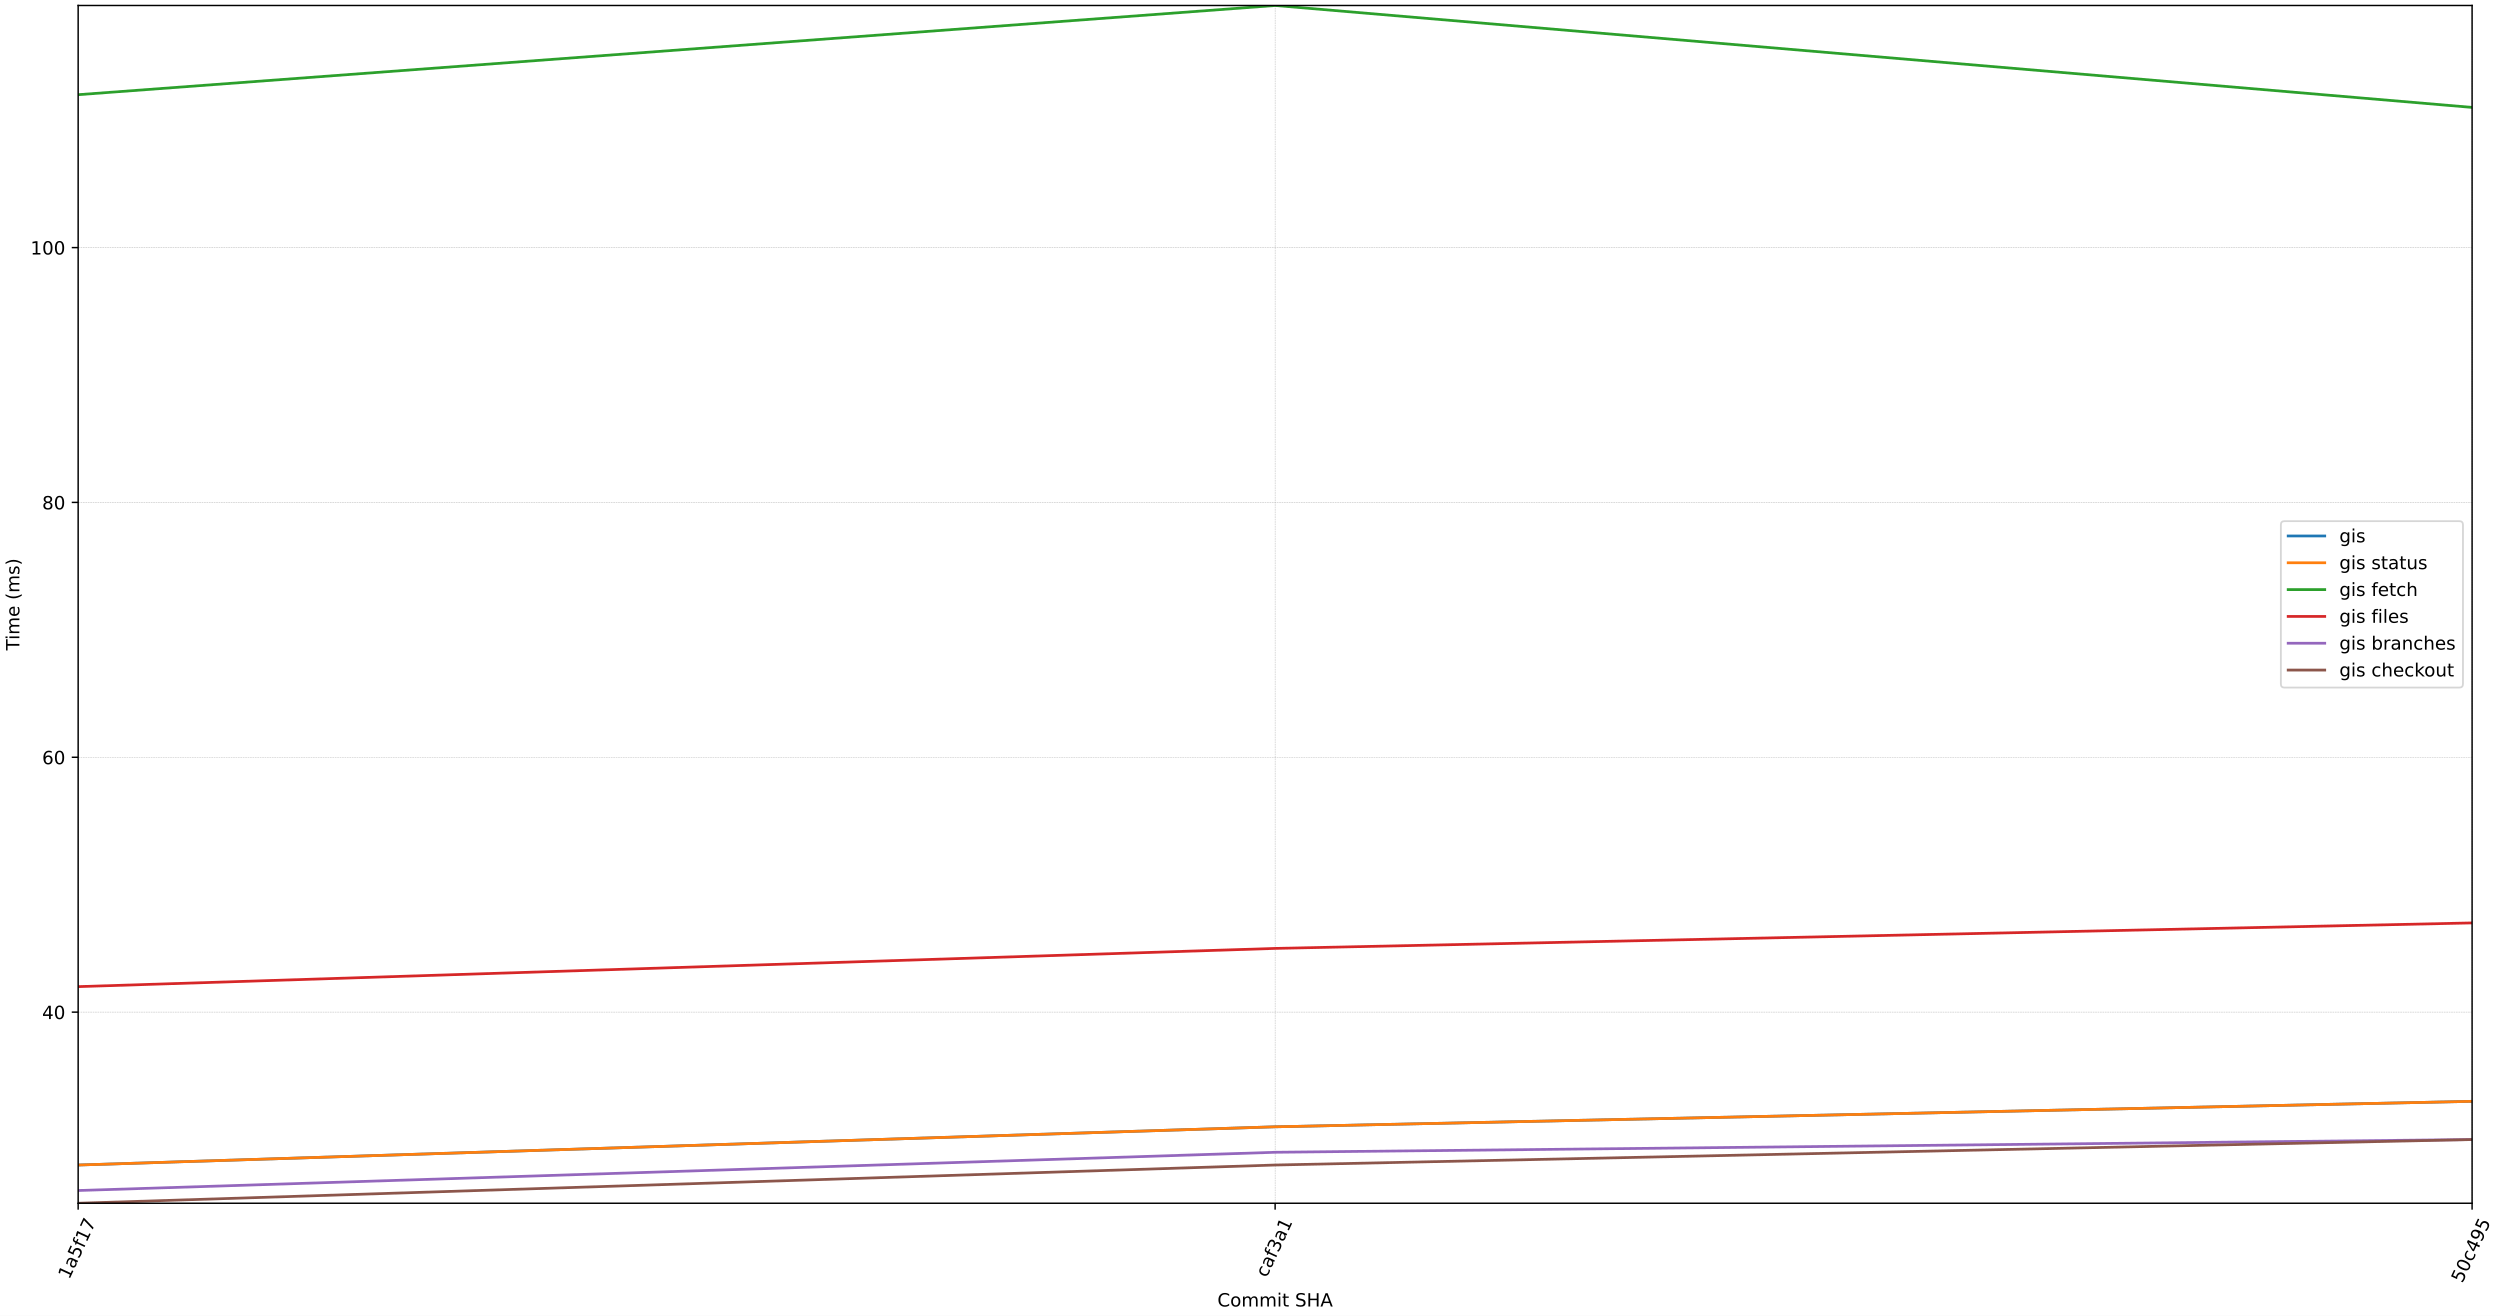
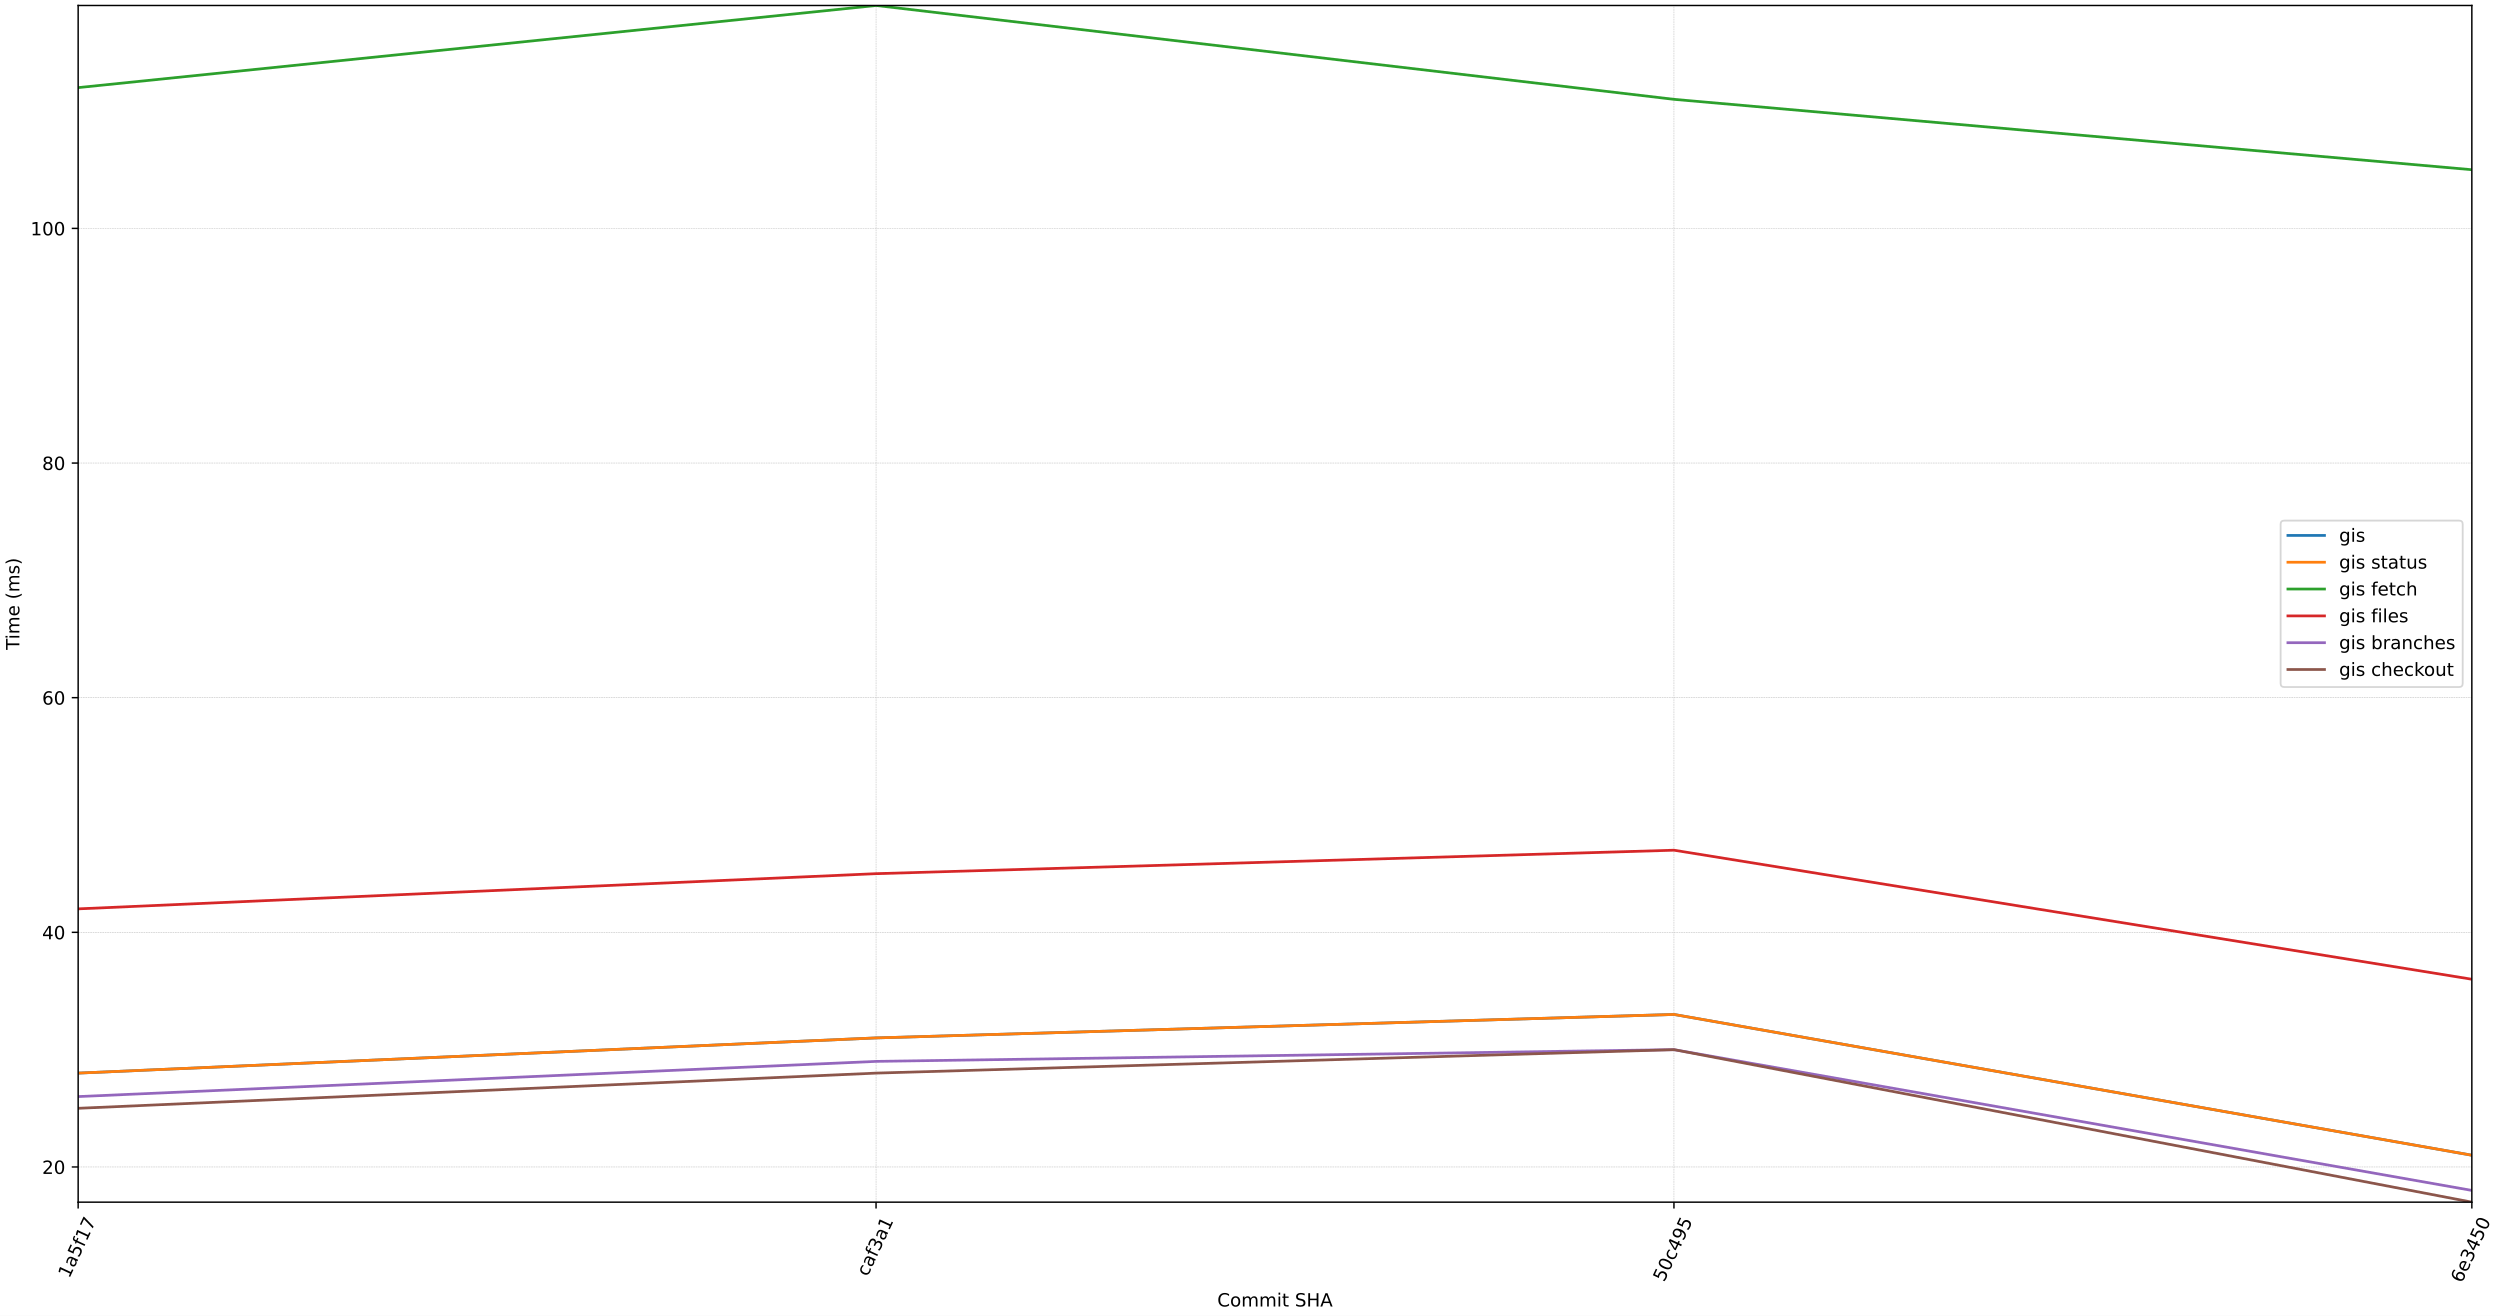
<svg xmlns="http://www.w3.org/2000/svg" xmlns:xlink="http://www.w3.org/1999/xlink" width="1368pt" height="720pt" viewBox="0 0 1368 720" version="1.1">
  <defs>
    <style type="text/css">*{stroke-linejoin: round; stroke-linecap: butt}</style>
  </defs>
  <g id="figure_1">
    <g id="patch_1">
      <path d="M 0 720  L 1368 720  L 1368 0  L 0 0  z " style="fill: #ffffff" />
    </g>
    <g id="axes_1">
      <g id="patch_2">
-         <path d="M 42.766 658.416  L 1352.73 658.416  L 1352.73 3  L 42.766 3  z " style="fill: #ffffff" />
+         <path d="M 42.766 657.823  L 1352.592 657.823  L 1352.592 3  L 42.766 3  z " style="fill: #ffffff" />
      </g>
      <g id="matplotlib.axis_1">
        <g id="xtick_1">
          <g id="line2d_1">
-             <path d="M 42.766 658.416  L 42.766 3  " clip-path="url(#pc6f0641b78)" style="fill: none; stroke-dasharray: 0.925,0.4; stroke-dashoffset: 0; stroke: #b0b0b0; stroke-width: 0.25" />
+             <path d="M 42.766 657.823  L 42.766 3  " clip-path="url(#pefd16a1072)" style="fill: none; stroke-dasharray: 0.925,0.4; stroke-dashoffset: 0; stroke: #b0b0b0; stroke-width: 0.25" />
          </g>
          <g id="line2d_2">
            <defs>
-               <path id="mb624a8fba3" d="M 0 0  L 0 3.5  " style="stroke: #000000; stroke-width: 0.8" />
-             </defs>
-             <g>
-               <use xlink:href="#mb624a8fba3" x="42.766" y="658.416" style="stroke: #000000; stroke-width: 0.8" />
+               <path id="m293ea39093" d="M 0 0  L 0 3.5  " style="stroke: #000000; stroke-width: 0.8" />
+             </defs>
+             <g>
+               <use xlink:href="#m293ea39093" x="42.766" y="657.823" style="stroke: #000000; stroke-width: 0.8" />
            </g>
          </g>
          <g id="text_1">
-             <g transform="translate(37.85009 700.4375) rotate(-65) scale(0.1 -0.1)">
+             <g transform="translate(37.85009 699.8442) rotate(-65) scale(0.1 -0.1)">
              <defs>
                <path id="DejaVuSans-31" d="M 794 531  L 1825 531  L 1825 4091  L 703 3866  L 703 4441  L 1819 4666  L 2450 4666  L 2450 531  L 3481 531  L 3481 0  L 794 0  L 794 531  z " transform="scale(0.015625)" />
                <path id="DejaVuSans-61" d="M 2194 1759  Q 1497 1759 1228 1600  Q 959 1441 959 1056  Q 959 750 1161 570  Q 1363 391 1709 391  Q 2188 391 2477 730  Q 2766 1069 2766 1631  L 2766 1759  L 2194 1759  z M 3341 1997  L 3341 0  L 2766 0  L 2766 531  Q 2569 213 2275 61  Q 1981 -91 1556 -91  Q 1019 -91 701 211  Q 384 513 384 1019  Q 384 1609 779 1909  Q 1175 2209 1959 2209  L 2766 2209  L 2766 2266  Q 2766 2663 2505 2880  Q 2244 3097 1772 3097  Q 1472 3097 1187 3025  Q 903 2953 641 2809  L 641 3341  Q 956 3463 1253 3523  Q 1550 3584 1831 3584  Q 2591 3584 2966 3190  Q 3341 2797 3341 1997  z " transform="scale(0.015625)" />
                <path id="DejaVuSans-35" d="M 691 4666  L 3169 4666  L 3169 4134  L 1269 4134  L 1269 2991  Q 1406 3038 1543 3061  Q 1681 3084 1819 3084  Q 2600 3084 3056 2656  Q 3513 2228 3513 1497  Q 3513 744 3044 326  Q 2575 -91 1722 -91  Q 1428 -91 1123 -41  Q 819 9 494 109  L 494 744  Q 775 591 1075 516  Q 1375 441 1709 441  Q 2250 441 2565 725  Q 2881 1009 2881 1497  Q 2881 1984 2565 2268  Q 2250 2553 1709 2553  Q 1456 2553 1204 2497  Q 953 2441 691 2322  L 691 4666  z " transform="scale(0.015625)" />
                <path id="DejaVuSans-66" d="M 2375 4863  L 2375 4384  L 1825 4384  Q 1516 4384 1395 4259  Q 1275 4134 1275 3809  L 1275 3500  L 2222 3500  L 2222 3053  L 1275 3053  L 1275 0  L 697 0  L 697 3053  L 147 3053  L 147 3500  L 697 3500  L 697 3744  Q 697 4328 969 4595  Q 1241 4863 1831 4863  L 2375 4863  z " transform="scale(0.015625)" />
                <path id="DejaVuSans-37" d="M 525 4666  L 3525 4666  L 3525 4397  L 1831 0  L 1172 0  L 2766 4134  L 525 4134  L 525 4666  z " transform="scale(0.015625)" />
              </defs>
              <use xlink:href="#DejaVuSans-31" />
              <use xlink:href="#DejaVuSans-61" x="63.623" />
              <use xlink:href="#DejaVuSans-35" x="124.902" />
              <use xlink:href="#DejaVuSans-66" x="188.525" />
              <use xlink:href="#DejaVuSans-31" x="223.73" />
              <use xlink:href="#DejaVuSans-37" x="287.354" />
            </g>
          </g>
        </g>
        <g id="xtick_2">
          <g id="line2d_3">
-             <path d="M 697.748 658.416  L 697.748 3  " clip-path="url(#pc6f0641b78)" style="fill: none; stroke-dasharray: 0.925,0.4; stroke-dashoffset: 0; stroke: #b0b0b0; stroke-width: 0.25" />
+             <path d="M 479.374 657.823  L 479.374 3  " clip-path="url(#pefd16a1072)" style="fill: none; stroke-dasharray: 0.925,0.4; stroke-dashoffset: 0; stroke: #b0b0b0; stroke-width: 0.25" />
          </g>
          <g id="line2d_4">
            <g>
-               <use xlink:href="#mb624a8fba3" x="697.748" y="658.416" style="stroke: #000000; stroke-width: 0.8" />
+               <use xlink:href="#m293ea39093" x="479.374" y="657.823" style="stroke: #000000; stroke-width: 0.8" />
            </g>
          </g>
          <g id="text_2">
-             <g transform="translate(693.0642 699.442) rotate(-65) scale(0.1 -0.1)">
+             <g transform="translate(474.6908 698.8486) rotate(-65) scale(0.1 -0.1)">
              <defs>
                <path id="DejaVuSans-63" d="M 3122 3366  L 3122 2828  Q 2878 2963 2633 3030  Q 2388 3097 2138 3097  Q 1578 3097 1268 2742  Q 959 2388 959 1747  Q 959 1106 1268 751  Q 1578 397 2138 397  Q 2388 397 2633 464  Q 2878 531 3122 666  L 3122 134  Q 2881 22 2623 -34  Q 2366 -91 2075 -91  Q 1284 -91 818 406  Q 353 903 353 1747  Q 353 2603 823 3093  Q 1294 3584 2113 3584  Q 2378 3584 2631 3529  Q 2884 3475 3122 3366  z " transform="scale(0.015625)" />
                <path id="DejaVuSans-33" d="M 2597 2516  Q 3050 2419 3304 2112  Q 3559 1806 3559 1356  Q 3559 666 3084 287  Q 2609 -91 1734 -91  Q 1441 -91 1130 -33  Q 819 25 488 141  L 488 750  Q 750 597 1062 519  Q 1375 441 1716 441  Q 2309 441 2620 675  Q 2931 909 2931 1356  Q 2931 1769 2642 2001  Q 2353 2234 1838 2234  L 1294 2234  L 1294 2753  L 1863 2753  Q 2328 2753 2575 2939  Q 2822 3125 2822 3475  Q 2822 3834 2567 4026  Q 2313 4219 1838 4219  Q 1578 4219 1281 4162  Q 984 4106 628 3988  L 628 4550  Q 988 4650 1302 4700  Q 1616 4750 1894 4750  Q 2613 4750 3031 4423  Q 3450 4097 3450 3541  Q 3450 3153 3228 2886  Q 3006 2619 2597 2516  z " transform="scale(0.015625)" />
              </defs>
              <use xlink:href="#DejaVuSans-63" />
              <use xlink:href="#DejaVuSans-61" x="54.98" />
              <use xlink:href="#DejaVuSans-66" x="116.26" />
              <use xlink:href="#DejaVuSans-33" x="151.465" />
              <use xlink:href="#DejaVuSans-61" x="215.088" />
              <use xlink:href="#DejaVuSans-31" x="276.367" />
            </g>
          </g>
        </g>
        <g id="xtick_3">
          <g id="line2d_5">
-             <path d="M 1352.73 658.416  L 1352.73 3  " clip-path="url(#pc6f0641b78)" style="fill: none; stroke-dasharray: 0.925,0.4; stroke-dashoffset: 0; stroke: #b0b0b0; stroke-width: 0.25" />
+             <path d="M 915.983 657.823  L 915.983 3  " clip-path="url(#pefd16a1072)" style="fill: none; stroke-dasharray: 0.925,0.4; stroke-dashoffset: 0; stroke: #b0b0b0; stroke-width: 0.25" />
          </g>
          <g id="line2d_6">
            <g>
-               <use xlink:href="#mb624a8fba3" x="1352.73" y="658.416" style="stroke: #000000; stroke-width: 0.8" />
+               <use xlink:href="#m293ea39093" x="915.983" y="657.823" style="stroke: #000000; stroke-width: 0.8" />
            </g>
          </g>
          <g id="text_3">
-             <g transform="translate(1347.347 702.4427) rotate(-65) scale(0.1 -0.1)">
+             <g transform="translate(910.5997 701.8494) rotate(-65) scale(0.1 -0.1)">
              <defs>
                <path id="DejaVuSans-30" d="M 2034 4250  Q 1547 4250 1301 3770  Q 1056 3291 1056 2328  Q 1056 1369 1301 889  Q 1547 409 2034 409  Q 2525 409 2770 889  Q 3016 1369 3016 2328  Q 3016 3291 2770 3770  Q 2525 4250 2034 4250  z M 2034 4750  Q 2819 4750 3233 4129  Q 3647 3509 3647 2328  Q 3647 1150 3233 529  Q 2819 -91 2034 -91  Q 1250 -91 836 529  Q 422 1150 422 2328  Q 422 3509 836 4129  Q 1250 4750 2034 4750  z " transform="scale(0.015625)" />
                <path id="DejaVuSans-34" d="M 2419 4116  L 825 1625  L 2419 1625  L 2419 4116  z M 2253 4666  L 3047 4666  L 3047 1625  L 3713 1625  L 3713 1100  L 3047 1100  L 3047 0  L 2419 0  L 2419 1100  L 313 1100  L 313 1709  L 2253 4666  z " transform="scale(0.015625)" />
                <path id="DejaVuSans-39" d="M 703 97  L 703 672  Q 941 559 1184 500  Q 1428 441 1663 441  Q 2288 441 2617 861  Q 2947 1281 2994 2138  Q 2813 1869 2534 1725  Q 2256 1581 1919 1581  Q 1219 1581 811 2004  Q 403 2428 403 3163  Q 403 3881 828 4315  Q 1253 4750 1959 4750  Q 2769 4750 3195 4129  Q 3622 3509 3622 2328  Q 3622 1225 3098 567  Q 2575 -91 1691 -91  Q 1453 -91 1209 -44  Q 966 3 703 97  z M 1959 2075  Q 2384 2075 2632 2365  Q 2881 2656 2881 3163  Q 2881 3666 2632 3958  Q 2384 4250 1959 4250  Q 1534 4250 1286 3958  Q 1038 3666 1038 3163  Q 1038 2656 1286 2365  Q 1534 2075 1959 2075  z " transform="scale(0.015625)" />
              </defs>
              <use xlink:href="#DejaVuSans-35" />
              <use xlink:href="#DejaVuSans-30" x="63.623" />
              <use xlink:href="#DejaVuSans-63" x="127.246" />
              <use xlink:href="#DejaVuSans-34" x="182.227" />
              <use xlink:href="#DejaVuSans-39" x="245.85" />
              <use xlink:href="#DejaVuSans-35" x="309.473" />
            </g>
          </g>
        </g>
-         <g id="text_4">
-           <g transform="translate(666.1635 714.9201) scale(0.1 -0.1)">
+         <g id="xtick_4">
+           <g id="line2d_7">
+             <path d="M 1352.592 657.823  L 1352.592 3  " clip-path="url(#pefd16a1072)" style="fill: none; stroke-dasharray: 0.925,0.4; stroke-dashoffset: 0; stroke: #b0b0b0; stroke-width: 0.25" />
+           </g>
+           <g id="line2d_8">
+             <g>
+               <use xlink:href="#m293ea39093" x="1352.592" y="657.823" style="stroke: #000000; stroke-width: 0.8" />
+             </g>
+           </g>
+           <g id="text_4">
+             <g transform="translate(1347.07 702.4427) rotate(-65) scale(0.1 -0.1)">
+               <defs>
+                 <path id="DejaVuSans-36" d="M 2113 2584  Q 1688 2584 1439 2293  Q 1191 2003 1191 1497  Q 1191 994 1439 701  Q 1688 409 2113 409  Q 2538 409 2786 701  Q 3034 994 3034 1497  Q 3034 2003 2786 2293  Q 2538 2584 2113 2584  z M 3366 4563  L 3366 3988  Q 3128 4100 2886 4159  Q 2644 4219 2406 4219  Q 1781 4219 1451 3797  Q 1122 3375 1075 2522  Q 1259 2794 1537 2939  Q 1816 3084 2150 3084  Q 2853 3084 3261 2657  Q 3669 2231 3669 1497  Q 3669 778 3244 343  Q 2819 -91 2113 -91  Q 1303 -91 875 529  Q 447 1150 447 2328  Q 447 3434 972 4092  Q 1497 4750 2381 4750  Q 2619 4750 2861 4703  Q 3103 4656 3366 4563  z " transform="scale(0.015625)" />
+                 <path id="DejaVuSans-65" d="M 3597 1894  L 3597 1613  L 953 1613  Q 991 1019 1311 708  Q 1631 397 2203 397  Q 2534 397 2845 478  Q 3156 559 3463 722  L 3463 178  Q 3153 47 2828 -22  Q 2503 -91 2169 -91  Q 1331 -91 842 396  Q 353 884 353 1716  Q 353 2575 817 3079  Q 1281 3584 2069 3584  Q 2775 3584 3186 3129  Q 3597 2675 3597 1894  z M 3022 2063  Q 3016 2534 2758 2815  Q 2500 3097 2075 3097  Q 1594 3097 1305 2825  Q 1016 2553 972 2059  L 3022 2063  z " transform="scale(0.015625)" />
+               </defs>
+               <use xlink:href="#DejaVuSans-36" />
+               <use xlink:href="#DejaVuSans-65" x="63.623" />
+               <use xlink:href="#DejaVuSans-33" x="125.146" />
+               <use xlink:href="#DejaVuSans-34" x="188.77" />
+               <use xlink:href="#DejaVuSans-35" x="252.393" />
+               <use xlink:href="#DejaVuSans-30" x="316.016" />
+             </g>
+           </g>
+         </g>
+         <g id="text_5">
+           <g transform="translate(666.0944 714.9201) scale(0.1 -0.1)">
            <defs>
              <path id="DejaVuSans-43" d="M 4122 4306  L 4122 3641  Q 3803 3938 3442 4084  Q 3081 4231 2675 4231  Q 1875 4231 1450 3742  Q 1025 3253 1025 2328  Q 1025 1406 1450 917  Q 1875 428 2675 428  Q 3081 428 3442 575  Q 3803 722 4122 1019  L 4122 359  Q 3791 134 3420 21  Q 3050 -91 2638 -91  Q 1578 -91 968 557  Q 359 1206 359 2328  Q 359 3453 968 4101  Q 1578 4750 2638 4750  Q 3056 4750 3426 4639  Q 3797 4528 4122 4306  z " transform="scale(0.015625)" />
              <path id="DejaVuSans-6f" d="M 1959 3097  Q 1497 3097 1228 2736  Q 959 2375 959 1747  Q 959 1119 1226 758  Q 1494 397 1959 397  Q 2419 397 2687 759  Q 2956 1122 2956 1747  Q 2956 2369 2687 2733  Q 2419 3097 1959 3097  z M 1959 3584  Q 2709 3584 3137 3096  Q 3566 2609 3566 1747  Q 3566 888 3137 398  Q 2709 -91 1959 -91  Q 1206 -91 779 398  Q 353 888 353 1747  Q 353 2609 779 3096  Q 1206 3584 1959 3584  z " transform="scale(0.015625)" />
              <path id="DejaVuSans-6d" d="M 3328 2828  Q 3544 3216 3844 3400  Q 4144 3584 4550 3584  Q 5097 3584 5394 3201  Q 5691 2819 5691 2113  L 5691 0  L 5113 0  L 5113 2094  Q 5113 2597 4934 2840  Q 4756 3084 4391 3084  Q 3944 3084 3684 2787  Q 3425 2491 3425 1978  L 3425 0  L 2847 0  L 2847 2094  Q 2847 2600 2669 2842  Q 2491 3084 2119 3084  Q 1678 3084 1418 2786  Q 1159 2488 1159 1978  L 1159 0  L 581 0  L 581 3500  L 1159 3500  L 1159 2956  Q 1356 3278 1631 3431  Q 1906 3584 2284 3584  Q 2666 3584 2933 3390  Q 3200 3197 3328 2828  z " transform="scale(0.015625)" />
              <path id="DejaVuSans-69" d="M 603 3500  L 1178 3500  L 1178 0  L 603 0  L 603 3500  z M 603 4863  L 1178 4863  L 1178 4134  L 603 4134  L 603 4863  z " transform="scale(0.015625)" />
              <path id="DejaVuSans-74" d="M 1172 4494  L 1172 3500  L 2356 3500  L 2356 3053  L 1172 3053  L 1172 1153  Q 1172 725 1289 603  Q 1406 481 1766 481  L 2356 481  L 2356 0  L 1766 0  Q 1100 0 847 248  Q 594 497 594 1153  L 594 3053  L 172 3053  L 172 3500  L 594 3500  L 594 4494  L 1172 4494  z " transform="scale(0.015625)" />
              <path id="DejaVuSans-20" transform="scale(0.015625)" />
              <path id="DejaVuSans-53" d="M 3425 4513  L 3425 3897  Q 3066 4069 2747 4153  Q 2428 4238 2131 4238  Q 1616 4238 1336 4038  Q 1056 3838 1056 3469  Q 1056 3159 1242 3001  Q 1428 2844 1947 2747  L 2328 2669  Q 3034 2534 3370 2195  Q 3706 1856 3706 1288  Q 3706 609 3251 259  Q 2797 -91 1919 -91  Q 1588 -91 1214 -16  Q 841 59 441 206  L 441 856  Q 825 641 1194 531  Q 1563 422 1919 422  Q 2459 422 2753 634  Q 3047 847 3047 1241  Q 3047 1584 2836 1778  Q 2625 1972 2144 2069  L 1759 2144  Q 1053 2284 737 2584  Q 422 2884 422 3419  Q 422 4038 858 4394  Q 1294 4750 2059 4750  Q 2388 4750 2728 4690  Q 3069 4631 3425 4513  z " transform="scale(0.015625)" />
              <path id="DejaVuSans-48" d="M 628 4666  L 1259 4666  L 1259 2753  L 3553 2753  L 3553 4666  L 4184 4666  L 4184 0  L 3553 0  L 3553 2222  L 1259 2222  L 1259 0  L 628 0  L 628 4666  z " transform="scale(0.015625)" />
              <path id="DejaVuSans-41" d="M 2188 4044  L 1331 1722  L 3047 1722  L 2188 4044  z M 1831 4666  L 2547 4666  L 4325 0  L 3669 0  L 3244 1197  L 1141 1197  L 716 0  L 50 0  L 1831 4666  z " transform="scale(0.015625)" />
            </defs>
            <use xlink:href="#DejaVuSans-43" />
            <use xlink:href="#DejaVuSans-6f" x="69.824" />
            <use xlink:href="#DejaVuSans-6d" x="131.006" />
            <use xlink:href="#DejaVuSans-6d" x="228.418" />
            <use xlink:href="#DejaVuSans-69" x="325.83" />
            <use xlink:href="#DejaVuSans-74" x="353.613" />
            <use xlink:href="#DejaVuSans-20" x="392.822" />
            <use xlink:href="#DejaVuSans-53" x="424.609" />
            <use xlink:href="#DejaVuSans-48" x="488.086" />
            <use xlink:href="#DejaVuSans-41" x="563.281" />
          </g>
        </g>
      </g>
      <g id="matplotlib.axis_2">
        <g id="ytick_1">
-           <g id="line2d_7">
-             <path d="M 42.766 553.829  L 1352.73 553.829  " clip-path="url(#pc6f0641b78)" style="fill: none; stroke-dasharray: 0.925,0.4; stroke-dashoffset: 0; stroke: #b0b0b0; stroke-width: 0.25" />
-           </g>
-           <g id="line2d_8">
-             <defs>
-               <path id="m179c3905a0" d="M 0 0  L -3.5 0  " style="stroke: #000000; stroke-width: 0.8" />
-             </defs>
-             <g>
-               <use xlink:href="#m179c3905a0" x="42.766" y="553.829" style="stroke: #000000; stroke-width: 0.8" />
-             </g>
-           </g>
-           <g id="text_5">
-             <g transform="translate(23.04087 557.6278) scale(0.1 -0.1)">
+           <g id="line2d_9">
+             <path d="M 42.766 638.563  L 1352.592 638.563  " clip-path="url(#pefd16a1072)" style="fill: none; stroke-dasharray: 0.925,0.4; stroke-dashoffset: 0; stroke: #b0b0b0; stroke-width: 0.25" />
+           </g>
+           <g id="line2d_10">
+             <defs>
+               <path id="ma7ae9f3d69" d="M 0 0  L -3.5 0  " style="stroke: #000000; stroke-width: 0.8" />
+             </defs>
+             <g>
+               <use xlink:href="#ma7ae9f3d69" x="42.766" y="638.563" style="stroke: #000000; stroke-width: 0.8" />
+             </g>
+           </g>
+           <g id="text_6">
+             <g transform="translate(23.04087 642.3627) scale(0.1 -0.1)">
+               <defs>
+                 <path id="DejaVuSans-32" d="M 1228 531  L 3431 531  L 3431 0  L 469 0  L 469 531  Q 828 903 1448 1529  Q 2069 2156 2228 2338  Q 2531 2678 2651 2914  Q 2772 3150 2772 3378  Q 2772 3750 2511 3984  Q 2250 4219 1831 4219  Q 1534 4219 1204 4116  Q 875 4013 500 3803  L 500 4441  Q 881 4594 1212 4672  Q 1544 4750 1819 4750  Q 2544 4750 2975 4387  Q 3406 4025 3406 3419  Q 3406 3131 3298 2873  Q 3191 2616 2906 2266  Q 2828 2175 2409 1742  Q 1991 1309 1228 531  z " transform="scale(0.015625)" />
+               </defs>
+               <use xlink:href="#DejaVuSans-32" />
+               <use xlink:href="#DejaVuSans-30" x="63.623" />
+             </g>
+           </g>
+         </g>
+         <g id="ytick_2">
+           <g id="line2d_11">
+             <path d="M 42.766 510.167  L 1352.592 510.167  " clip-path="url(#pefd16a1072)" style="fill: none; stroke-dasharray: 0.925,0.4; stroke-dashoffset: 0; stroke: #b0b0b0; stroke-width: 0.25" />
+           </g>
+           <g id="line2d_12">
+             <g>
+               <use xlink:href="#ma7ae9f3d69" x="42.766" y="510.167" style="stroke: #000000; stroke-width: 0.8" />
+             </g>
+           </g>
+           <g id="text_7">
+             <g transform="translate(23.04087 513.9661) scale(0.1 -0.1)">
              <use xlink:href="#DejaVuSans-34" />
              <use xlink:href="#DejaVuSans-30" x="63.623" />
            </g>
          </g>
        </g>
-         <g id="ytick_2">
-           <g id="line2d_9">
-             <path d="M 42.766 414.378  L 1352.73 414.378  " clip-path="url(#pc6f0641b78)" style="fill: none; stroke-dasharray: 0.925,0.4; stroke-dashoffset: 0; stroke: #b0b0b0; stroke-width: 0.25" />
-           </g>
-           <g id="line2d_10">
-             <g>
-               <use xlink:href="#m179c3905a0" x="42.766" y="414.378" style="stroke: #000000; stroke-width: 0.8" />
-             </g>
-           </g>
-           <g id="text_6">
-             <g transform="translate(23.04087 418.1776) scale(0.1 -0.1)">
-               <defs>
-                 <path id="DejaVuSans-36" d="M 2113 2584  Q 1688 2584 1439 2293  Q 1191 2003 1191 1497  Q 1191 994 1439 701  Q 1688 409 2113 409  Q 2538 409 2786 701  Q 3034 994 3034 1497  Q 3034 2003 2786 2293  Q 2538 2584 2113 2584  z M 3366 4563  L 3366 3988  Q 3128 4100 2886 4159  Q 2644 4219 2406 4219  Q 1781 4219 1451 3797  Q 1122 3375 1075 2522  Q 1259 2794 1537 2939  Q 1816 3084 2150 3084  Q 2853 3084 3261 2657  Q 3669 2231 3669 1497  Q 3669 778 3244 343  Q 2819 -91 2113 -91  Q 1303 -91 875 529  Q 447 1150 447 2328  Q 447 3434 972 4092  Q 1497 4750 2381 4750  Q 2619 4750 2861 4703  Q 3103 4656 3366 4563  z " transform="scale(0.015625)" />
-               </defs>
+         <g id="ytick_3">
+           <g id="line2d_13">
+             <path d="M 42.766 381.77  L 1352.592 381.77  " clip-path="url(#pefd16a1072)" style="fill: none; stroke-dasharray: 0.925,0.4; stroke-dashoffset: 0; stroke: #b0b0b0; stroke-width: 0.25" />
+           </g>
+           <g id="line2d_14">
+             <g>
+               <use xlink:href="#ma7ae9f3d69" x="42.766" y="381.77" style="stroke: #000000; stroke-width: 0.8" />
+             </g>
+           </g>
+           <g id="text_8">
+             <g transform="translate(23.04087 385.5695) scale(0.1 -0.1)">
              <use xlink:href="#DejaVuSans-36" />
              <use xlink:href="#DejaVuSans-30" x="63.623" />
            </g>
          </g>
        </g>
-         <g id="ytick_3">
-           <g id="line2d_11">
-             <path d="M 42.766 274.928  L 1352.73 274.928  " clip-path="url(#pc6f0641b78)" style="fill: none; stroke-dasharray: 0.925,0.4; stroke-dashoffset: 0; stroke: #b0b0b0; stroke-width: 0.25" />
-           </g>
-           <g id="line2d_12">
-             <g>
-               <use xlink:href="#m179c3905a0" x="42.766" y="274.928" style="stroke: #000000; stroke-width: 0.8" />
-             </g>
-           </g>
-           <g id="text_7">
-             <g transform="translate(23.04087 278.7274) scale(0.1 -0.1)">
+         <g id="ytick_4">
+           <g id="line2d_15">
+             <path d="M 42.766 253.374  L 1352.592 253.374  " clip-path="url(#pefd16a1072)" style="fill: none; stroke-dasharray: 0.925,0.4; stroke-dashoffset: 0; stroke: #b0b0b0; stroke-width: 0.25" />
+           </g>
+           <g id="line2d_16">
+             <g>
+               <use xlink:href="#ma7ae9f3d69" x="42.766" y="253.374" style="stroke: #000000; stroke-width: 0.8" />
+             </g>
+           </g>
+           <g id="text_9">
+             <g transform="translate(23.04087 257.1728) scale(0.1 -0.1)">
              <defs>
                <path id="DejaVuSans-38" d="M 2034 2216  Q 1584 2216 1326 1975  Q 1069 1734 1069 1313  Q 1069 891 1326 650  Q 1584 409 2034 409  Q 2484 409 2743 651  Q 3003 894 3003 1313  Q 3003 1734 2745 1975  Q 2488 2216 2034 2216  z M 1403 2484  Q 997 2584 770 2862  Q 544 3141 544 3541  Q 544 4100 942 4425  Q 1341 4750 2034 4750  Q 2731 4750 3128 4425  Q 3525 4100 3525 3541  Q 3525 3141 3298 2862  Q 3072 2584 2669 2484  Q 3125 2378 3379 2068  Q 3634 1759 3634 1313  Q 3634 634 3220 271  Q 2806 -91 2034 -91  Q 1263 -91 848 271  Q 434 634 434 1313  Q 434 1759 690 2068  Q 947 2378 1403 2484  z M 1172 3481  Q 1172 3119 1398 2916  Q 1625 2713 2034 2713  Q 2441 2713 2670 2916  Q 2900 3119 2900 3481  Q 2900 3844 2670 4047  Q 2441 4250 2034 4250  Q 1625 4250 1398 4047  Q 1172 3844 1172 3481  z " transform="scale(0.015625)" />
              </defs>
              <use xlink:href="#DejaVuSans-38" />
              <use xlink:href="#DejaVuSans-30" x="63.623" />
            </g>
          </g>
        </g>
-         <g id="ytick_4">
-           <g id="line2d_13">
-             <path d="M 42.766 135.478  L 1352.73 135.478  " clip-path="url(#pc6f0641b78)" style="fill: none; stroke-dasharray: 0.925,0.4; stroke-dashoffset: 0; stroke: #b0b0b0; stroke-width: 0.25" />
-           </g>
-           <g id="line2d_14">
-             <g>
-               <use xlink:href="#m179c3905a0" x="42.766" y="135.478" style="stroke: #000000; stroke-width: 0.8" />
-             </g>
-           </g>
-           <g id="text_8">
-             <g transform="translate(16.67836 139.2772) scale(0.1 -0.1)">
+         <g id="ytick_5">
+           <g id="line2d_17">
+             <path d="M 42.766 124.977  L 1352.592 124.977  " clip-path="url(#pefd16a1072)" style="fill: none; stroke-dasharray: 0.925,0.4; stroke-dashoffset: 0; stroke: #b0b0b0; stroke-width: 0.25" />
+           </g>
+           <g id="line2d_18">
+             <g>
+               <use xlink:href="#ma7ae9f3d69" x="42.766" y="124.977" style="stroke: #000000; stroke-width: 0.8" />
+             </g>
+           </g>
+           <g id="text_10">
+             <g transform="translate(16.67836 128.7762) scale(0.1 -0.1)">
              <use xlink:href="#DejaVuSans-31" />
              <use xlink:href="#DejaVuSans-30" x="63.623" />
              <use xlink:href="#DejaVuSans-30" x="127.246" />
            </g>
          </g>
        </g>
-         <g id="text_9">
-           <g transform="translate(10.59868 355.9075) rotate(-90) scale(0.1 -0.1)">
+         <g id="text_11">
+           <g transform="translate(10.59868 355.6108) rotate(-90) scale(0.1 -0.1)">
            <defs>
              <path id="DejaVuSans-54" d="M -19 4666  L 3928 4666  L 3928 4134  L 2272 4134  L 2272 0  L 1638 0  L 1638 4134  L -19 4134  L -19 4666  z " transform="scale(0.015625)" />
-               <path id="DejaVuSans-65" d="M 3597 1894  L 3597 1613  L 953 1613  Q 991 1019 1311 708  Q 1631 397 2203 397  Q 2534 397 2845 478  Q 3156 559 3463 722  L 3463 178  Q 3153 47 2828 -22  Q 2503 -91 2169 -91  Q 1331 -91 842 396  Q 353 884 353 1716  Q 353 2575 817 3079  Q 1281 3584 2069 3584  Q 2775 3584 3186 3129  Q 3597 2675 3597 1894  z M 3022 2063  Q 3016 2534 2758 2815  Q 2500 3097 2075 3097  Q 1594 3097 1305 2825  Q 1016 2553 972 2059  L 3022 2063  z " transform="scale(0.015625)" />
              <path id="DejaVuSans-28" d="M 1984 4856  Q 1566 4138 1362 3434  Q 1159 2731 1159 2009  Q 1159 1288 1364 580  Q 1569 -128 1984 -844  L 1484 -844  Q 1016 -109 783 600  Q 550 1309 550 2009  Q 550 2706 781 3412  Q 1013 4119 1484 4856  L 1984 4856  z " transform="scale(0.015625)" />
              <path id="DejaVuSans-73" d="M 2834 3397  L 2834 2853  Q 2591 2978 2328 3040  Q 2066 3103 1784 3103  Q 1356 3103 1142 2972  Q 928 2841 928 2578  Q 928 2378 1081 2264  Q 1234 2150 1697 2047  L 1894 2003  Q 2506 1872 2764 1633  Q 3022 1394 3022 966  Q 3022 478 2636 193  Q 2250 -91 1575 -91  Q 1294 -91 989 -36  Q 684 19 347 128  L 347 722  Q 666 556 975 473  Q 1284 391 1588 391  Q 1994 391 2212 530  Q 2431 669 2431 922  Q 2431 1156 2273 1281  Q 2116 1406 1581 1522  L 1381 1569  Q 847 1681 609 1914  Q 372 2147 372 2553  Q 372 3047 722 3315  Q 1072 3584 1716 3584  Q 2034 3584 2315 3537  Q 2597 3491 2834 3397  z " transform="scale(0.015625)" />
              <path id="DejaVuSans-29" d="M 513 4856  L 1013 4856  Q 1481 4119 1714 3412  Q 1947 2706 1947 2009  Q 1947 1309 1714 600  Q 1481 -109 1013 -844  L 513 -844  Q 928 -128 1133 580  Q 1338 1288 1338 2009  Q 1338 2731 1133 3434  Q 928 4138 513 4856  z " transform="scale(0.015625)" />
            </defs>
            <use xlink:href="#DejaVuSans-54" />
            <use xlink:href="#DejaVuSans-69" x="57.959" />
            <use xlink:href="#DejaVuSans-6d" x="85.742" />
            <use xlink:href="#DejaVuSans-65" x="183.154" />
            <use xlink:href="#DejaVuSans-20" x="244.678" />
            <use xlink:href="#DejaVuSans-28" x="276.465" />
            <use xlink:href="#DejaVuSans-6d" x="315.479" />
            <use xlink:href="#DejaVuSans-73" x="412.891" />
            <use xlink:href="#DejaVuSans-29" x="464.99" />
          </g>
        </g>
      </g>
-       <g id="line2d_15">
-         <path d="M 42.766 637.499  L 697.748 616.581  L 1352.73 602.636  " clip-path="url(#pc6f0641b78)" style="fill: none; stroke: #1f77b4; stroke-width: 1.5; stroke-linecap: square" />
-       </g>
-       <g id="line2d_16">
-         <path d="M 42.766 637.499  L 697.748 616.581  L 1352.73 602.636  " clip-path="url(#pc6f0641b78)" style="fill: none; stroke: #ff7f0e; stroke-width: 1.5; stroke-linecap: square" />
-       </g>
-       <g id="line2d_17">
-         <path d="M 42.766 51.808  L 697.748 3  L 1352.73 58.78  " clip-path="url(#pc6f0641b78)" style="fill: none; stroke: #2ca02c; stroke-width: 1.5; stroke-linecap: square" />
-       </g>
-       <g id="line2d_18">
-         <path d="M 42.766 539.884  L 697.748 518.966  L 1352.73 505.021  " clip-path="url(#pc6f0641b78)" style="fill: none; stroke: #d62728; stroke-width: 1.5; stroke-linecap: square" />
-       </g>
      <g id="line2d_19">
-         <path d="M 42.766 651.444  L 697.748 630.526  L 1352.73 623.554  " clip-path="url(#pc6f0641b78)" style="fill: none; stroke: #9467bd; stroke-width: 1.5; stroke-linecap: square" />
+         <path d="M 42.766 587.205  L 479.374 567.945  L 915.983 555.106  L 1352.592 632.144  " clip-path="url(#pefd16a1072)" style="fill: none; stroke: #1f77b4; stroke-width: 1.5; stroke-linecap: square" />
      </g>
      <g id="line2d_20">
-         <path d="M 42.766 658.416  L 697.748 637.499  L 1352.73 623.554  " clip-path="url(#pc6f0641b78)" style="fill: none; stroke: #8c564b; stroke-width: 1.5; stroke-linecap: square" />
+         <path d="M 42.766 587.205  L 479.374 567.945  L 915.983 555.106  L 1352.592 632.144  " clip-path="url(#pefd16a1072)" style="fill: none; stroke: #ff7f0e; stroke-width: 1.5; stroke-linecap: square" />
+       </g>
+       <g id="line2d_21">
+         <path d="M 42.766 47.939  L 479.374 3  L 915.983 54.359  L 1352.592 92.878  " clip-path="url(#pefd16a1072)" style="fill: none; stroke: #2ca02c; stroke-width: 1.5; stroke-linecap: square" />
+       </g>
+       <g id="line2d_22">
+         <path d="M 42.766 497.327  L 479.374 478.068  L 915.983 465.228  L 1352.592 535.846  " clip-path="url(#pefd16a1072)" style="fill: none; stroke: #d62728; stroke-width: 1.5; stroke-linecap: square" />
+       </g>
+       <g id="line2d_23">
+         <path d="M 42.766 600.044  L 479.374 580.785  L 915.983 574.365  L 1352.592 651.403  " clip-path="url(#pefd16a1072)" style="fill: none; stroke: #9467bd; stroke-width: 1.5; stroke-linecap: square" />
+       </g>
+       <g id="line2d_24">
+         <path d="M 42.766 606.464  L 479.374 587.205  L 915.983 574.365  L 1352.592 657.823  " clip-path="url(#pefd16a1072)" style="fill: none; stroke: #8c564b; stroke-width: 1.5; stroke-linecap: square" />
      </g>
      <g id="patch_3">
-         <path d="M 42.766 658.416  L 42.766 3  " style="fill: none; stroke: #000000; stroke-width: 0.8; stroke-linejoin: miter; stroke-linecap: square" />
+         <path d="M 42.766 657.823  L 42.766 3  " style="fill: none; stroke: #000000; stroke-width: 0.8; stroke-linejoin: miter; stroke-linecap: square" />
      </g>
      <g id="patch_4">
-         <path d="M 1352.73 658.416  L 1352.73 3  " style="fill: none; stroke: #000000; stroke-width: 0.8; stroke-linejoin: miter; stroke-linecap: square" />
+         <path d="M 1352.592 657.823  L 1352.592 3  " style="fill: none; stroke: #000000; stroke-width: 0.8; stroke-linejoin: miter; stroke-linecap: square" />
      </g>
      <g id="patch_5">
-         <path d="M 42.766 658.416  L 1352.73 658.416  " style="fill: none; stroke: #000000; stroke-width: 0.8; stroke-linejoin: miter; stroke-linecap: square" />
+         <path d="M 42.766 657.823  L 1352.592 657.823  " style="fill: none; stroke: #000000; stroke-width: 0.8; stroke-linejoin: miter; stroke-linecap: square" />
      </g>
      <g id="patch_6">
-         <path d="M 42.766 3  L 1352.73 3  " style="fill: none; stroke: #000000; stroke-width: 0.8; stroke-linejoin: miter; stroke-linecap: square" />
+         <path d="M 42.766 3  L 1352.592 3  " style="fill: none; stroke: #000000; stroke-width: 0.8; stroke-linejoin: miter; stroke-linecap: square" />
      </g>
      <g id="legend_1">
        <g id="patch_7">
-           <path d="M 1250.092 376.243  L 1345.73 376.243  Q 1347.73 376.243 1347.73 374.243  L 1347.73 287.174  Q 1347.73 285.174 1345.73 285.174  L 1250.092 285.174  Q 1248.092 285.174 1248.092 287.174  L 1248.092 374.243  Q 1248.092 376.243 1250.092 376.243  z " style="fill: #ffffff; opacity: 0.8; stroke: #cccccc; stroke-linejoin: miter" />
-         </g>
-         <g id="line2d_21">
-           <path d="M 1252.092 293.272  L 1262.092 293.272  L 1272.092 293.272  " style="fill: none; stroke: #1f77b4; stroke-width: 1.5; stroke-linecap: square" />
-         </g>
-         <g id="text_10">
-           <g transform="translate(1280.092 296.7723) scale(0.1 -0.1)">
+           <path d="M 1249.954 375.946  L 1345.592 375.946  Q 1347.592 375.946 1347.592 373.946  L 1347.592 286.877  Q 1347.592 284.877 1345.592 284.877  L 1249.954 284.877  Q 1247.954 284.877 1247.954 286.877  L 1247.954 373.946  Q 1247.954 375.946 1249.954 375.946  z " style="fill: #ffffff; opacity: 0.8; stroke: #cccccc; stroke-linejoin: miter" />
+         </g>
+         <g id="line2d_25">
+           <path d="M 1251.954 292.976  L 1261.954 292.976  L 1271.954 292.976  " style="fill: none; stroke: #1f77b4; stroke-width: 1.5; stroke-linecap: square" />
+         </g>
+         <g id="text_12">
+           <g transform="translate(1279.954 296.4757) scale(0.1 -0.1)">
            <defs>
              <path id="DejaVuSans-67" d="M 2906 1791  Q 2906 2416 2648 2759  Q 2391 3103 1925 3103  Q 1463 3103 1205 2759  Q 947 2416 947 1791  Q 947 1169 1205 825  Q 1463 481 1925 481  Q 2391 481 2648 825  Q 2906 1169 2906 1791  z M 3481 434  Q 3481 -459 3084 -895  Q 2688 -1331 1869 -1331  Q 1566 -1331 1297 -1286  Q 1028 -1241 775 -1147  L 775 -588  Q 1028 -725 1275 -790  Q 1522 -856 1778 -856  Q 2344 -856 2625 -561  Q 2906 -266 2906 331  L 2906 616  Q 2728 306 2450 153  Q 2172 0 1784 0  Q 1141 0 747 490  Q 353 981 353 1791  Q 353 2603 747 3093  Q 1141 3584 1784 3584  Q 2172 3584 2450 3431  Q 2728 3278 2906 2969  L 2906 3500  L 3481 3500  L 3481 434  z " transform="scale(0.015625)" />
            </defs>
            <use xlink:href="#DejaVuSans-67" />
            <use xlink:href="#DejaVuSans-69" x="63.477" />
            <use xlink:href="#DejaVuSans-73" x="91.26" />
          </g>
        </g>
-         <g id="line2d_22">
-           <path d="M 1252.092 307.95  L 1262.092 307.95  L 1272.092 307.95  " style="fill: none; stroke: #ff7f0e; stroke-width: 1.5; stroke-linecap: square" />
-         </g>
-         <g id="text_11">
-           <g transform="translate(1280.092 311.4505) scale(0.1 -0.1)">
+         <g id="line2d_26">
+           <path d="M 1251.954 307.654  L 1261.954 307.654  L 1271.954 307.654  " style="fill: none; stroke: #ff7f0e; stroke-width: 1.5; stroke-linecap: square" />
+         </g>
+         <g id="text_13">
+           <g transform="translate(1279.954 311.1538) scale(0.1 -0.1)">
            <defs>
              <path id="DejaVuSans-75" d="M 544 1381  L 544 3500  L 1119 3500  L 1119 1403  Q 1119 906 1312 657  Q 1506 409 1894 409  Q 2359 409 2629 706  Q 2900 1003 2900 1516  L 2900 3500  L 3475 3500  L 3475 0  L 2900 0  L 2900 538  Q 2691 219 2414 64  Q 2138 -91 1772 -91  Q 1169 -91 856 284  Q 544 659 544 1381  z M 1991 3584  L 1991 3584  z " transform="scale(0.015625)" />
            </defs>
            <use xlink:href="#DejaVuSans-67" />
            <use xlink:href="#DejaVuSans-69" x="63.477" />
            <use xlink:href="#DejaVuSans-73" x="91.26" />
            <use xlink:href="#DejaVuSans-20" x="143.359" />
            <use xlink:href="#DejaVuSans-73" x="175.146" />
            <use xlink:href="#DejaVuSans-74" x="227.246" />
            <use xlink:href="#DejaVuSans-61" x="266.455" />
            <use xlink:href="#DejaVuSans-74" x="327.734" />
            <use xlink:href="#DejaVuSans-75" x="366.943" />
            <use xlink:href="#DejaVuSans-73" x="430.322" />
          </g>
        </g>
-         <g id="line2d_23">
-           <path d="M 1252.092 322.629  L 1262.092 322.629  L 1272.092 322.629  " style="fill: none; stroke: #2ca02c; stroke-width: 1.5; stroke-linecap: square" />
-         </g>
-         <g id="text_12">
-           <g transform="translate(1280.092 326.1286) scale(0.1 -0.1)">
+         <g id="line2d_27">
+           <path d="M 1251.954 322.332  L 1261.954 322.332  L 1271.954 322.332  " style="fill: none; stroke: #2ca02c; stroke-width: 1.5; stroke-linecap: square" />
+         </g>
+         <g id="text_14">
+           <g transform="translate(1279.954 325.8319) scale(0.1 -0.1)">
            <defs>
              <path id="DejaVuSans-68" d="M 3513 2113  L 3513 0  L 2938 0  L 2938 2094  Q 2938 2591 2744 2837  Q 2550 3084 2163 3084  Q 1697 3084 1428 2787  Q 1159 2491 1159 1978  L 1159 0  L 581 0  L 581 4863  L 1159 4863  L 1159 2956  Q 1366 3272 1645 3428  Q 1925 3584 2291 3584  Q 2894 3584 3203 3211  Q 3513 2838 3513 2113  z " transform="scale(0.015625)" />
            </defs>
            <use xlink:href="#DejaVuSans-67" />
            <use xlink:href="#DejaVuSans-69" x="63.477" />
            <use xlink:href="#DejaVuSans-73" x="91.26" />
            <use xlink:href="#DejaVuSans-20" x="143.359" />
            <use xlink:href="#DejaVuSans-66" x="175.146" />
            <use xlink:href="#DejaVuSans-65" x="210.352" />
            <use xlink:href="#DejaVuSans-74" x="271.875" />
            <use xlink:href="#DejaVuSans-63" x="311.084" />
            <use xlink:href="#DejaVuSans-68" x="366.064" />
          </g>
        </g>
-         <g id="line2d_24">
-           <path d="M 1252.092 337.307  L 1262.092 337.307  L 1272.092 337.307  " style="fill: none; stroke: #d62728; stroke-width: 1.5; stroke-linecap: square" />
-         </g>
-         <g id="text_13">
-           <g transform="translate(1280.092 340.8067) scale(0.1 -0.1)">
+         <g id="line2d_28">
+           <path d="M 1251.954 337.01  L 1261.954 337.01  L 1271.954 337.01  " style="fill: none; stroke: #d62728; stroke-width: 1.5; stroke-linecap: square" />
+         </g>
+         <g id="text_15">
+           <g transform="translate(1279.954 340.51) scale(0.1 -0.1)">
            <defs>
              <path id="DejaVuSans-6c" d="M 603 4863  L 1178 4863  L 1178 0  L 603 0  L 603 4863  z " transform="scale(0.015625)" />
            </defs>
            <use xlink:href="#DejaVuSans-67" />
            <use xlink:href="#DejaVuSans-69" x="63.477" />
            <use xlink:href="#DejaVuSans-73" x="91.26" />
            <use xlink:href="#DejaVuSans-20" x="143.359" />
            <use xlink:href="#DejaVuSans-66" x="175.146" />
            <use xlink:href="#DejaVuSans-69" x="210.352" />
            <use xlink:href="#DejaVuSans-6c" x="238.135" />
            <use xlink:href="#DejaVuSans-65" x="265.918" />
            <use xlink:href="#DejaVuSans-73" x="327.441" />
          </g>
        </g>
-         <g id="line2d_25">
-           <path d="M 1252.092 351.985  L 1262.092 351.985  L 1272.092 351.985  " style="fill: none; stroke: #9467bd; stroke-width: 1.5; stroke-linecap: square" />
-         </g>
-         <g id="text_14">
-           <g transform="translate(1280.092 355.4848) scale(0.1 -0.1)">
+         <g id="line2d_29">
+           <path d="M 1251.954 351.688  L 1261.954 351.688  L 1271.954 351.688  " style="fill: none; stroke: #9467bd; stroke-width: 1.5; stroke-linecap: square" />
+         </g>
+         <g id="text_16">
+           <g transform="translate(1279.954 355.1882) scale(0.1 -0.1)">
            <defs>
              <path id="DejaVuSans-62" d="M 3116 1747  Q 3116 2381 2855 2742  Q 2594 3103 2138 3103  Q 1681 3103 1420 2742  Q 1159 2381 1159 1747  Q 1159 1113 1420 752  Q 1681 391 2138 391  Q 2594 391 2855 752  Q 3116 1113 3116 1747  z M 1159 2969  Q 1341 3281 1617 3432  Q 1894 3584 2278 3584  Q 2916 3584 3314 3078  Q 3713 2572 3713 1747  Q 3713 922 3314 415  Q 2916 -91 2278 -91  Q 1894 -91 1617 61  Q 1341 213 1159 525  L 1159 0  L 581 0  L 581 4863  L 1159 4863  L 1159 2969  z " transform="scale(0.015625)" />
              <path id="DejaVuSans-72" d="M 2631 2963  Q 2534 3019 2420 3045  Q 2306 3072 2169 3072  Q 1681 3072 1420 2755  Q 1159 2438 1159 1844  L 1159 0  L 581 0  L 581 3500  L 1159 3500  L 1159 2956  Q 1341 3275 1631 3429  Q 1922 3584 2338 3584  Q 2397 3584 2469 3576  Q 2541 3569 2628 3553  L 2631 2963  z " transform="scale(0.015625)" />
              <path id="DejaVuSans-6e" d="M 3513 2113  L 3513 0  L 2938 0  L 2938 2094  Q 2938 2591 2744 2837  Q 2550 3084 2163 3084  Q 1697 3084 1428 2787  Q 1159 2491 1159 1978  L 1159 0  L 581 0  L 581 3500  L 1159 3500  L 1159 2956  Q 1366 3272 1645 3428  Q 1925 3584 2291 3584  Q 2894 3584 3203 3211  Q 3513 2838 3513 2113  z " transform="scale(0.015625)" />
            </defs>
            <use xlink:href="#DejaVuSans-67" />
            <use xlink:href="#DejaVuSans-69" x="63.477" />
            <use xlink:href="#DejaVuSans-73" x="91.26" />
            <use xlink:href="#DejaVuSans-20" x="143.359" />
            <use xlink:href="#DejaVuSans-62" x="175.146" />
            <use xlink:href="#DejaVuSans-72" x="238.623" />
            <use xlink:href="#DejaVuSans-61" x="279.736" />
            <use xlink:href="#DejaVuSans-6e" x="341.016" />
            <use xlink:href="#DejaVuSans-63" x="404.395" />
            <use xlink:href="#DejaVuSans-68" x="459.375" />
            <use xlink:href="#DejaVuSans-65" x="522.754" />
            <use xlink:href="#DejaVuSans-73" x="584.277" />
          </g>
        </g>
-         <g id="line2d_26">
-           <path d="M 1252.092 366.663  L 1262.092 366.663  L 1272.092 366.663  " style="fill: none; stroke: #8c564b; stroke-width: 1.5; stroke-linecap: square" />
-         </g>
-         <g id="text_15">
-           <g transform="translate(1280.092 370.163) scale(0.1 -0.1)">
+         <g id="line2d_30">
+           <path d="M 1251.954 366.366  L 1261.954 366.366  L 1271.954 366.366  " style="fill: none; stroke: #8c564b; stroke-width: 1.5; stroke-linecap: square" />
+         </g>
+         <g id="text_17">
+           <g transform="translate(1279.954 369.8663) scale(0.1 -0.1)">
            <defs>
              <path id="DejaVuSans-6b" d="M 581 4863  L 1159 4863  L 1159 1991  L 2875 3500  L 3609 3500  L 1753 1863  L 3688 0  L 2938 0  L 1159 1709  L 1159 0  L 581 0  L 581 4863  z " transform="scale(0.015625)" />
            </defs>
            <use xlink:href="#DejaVuSans-67" />
            <use xlink:href="#DejaVuSans-69" x="63.477" />
            <use xlink:href="#DejaVuSans-73" x="91.26" />
            <use xlink:href="#DejaVuSans-20" x="143.359" />
            <use xlink:href="#DejaVuSans-63" x="175.146" />
            <use xlink:href="#DejaVuSans-68" x="230.127" />
            <use xlink:href="#DejaVuSans-65" x="293.506" />
            <use xlink:href="#DejaVuSans-63" x="355.029" />
            <use xlink:href="#DejaVuSans-6b" x="410.01" />
            <use xlink:href="#DejaVuSans-6f" x="464.295" />
            <use xlink:href="#DejaVuSans-75" x="525.477" />
            <use xlink:href="#DejaVuSans-74" x="588.855" />
          </g>
        </g>
      </g>
    </g>
  </g>
  <defs>
-     <clipPath id="pc6f0641b78">
-       <rect x="42.766" y="3" width="1309.964" height="655.416" />
+     <clipPath id="pefd16a1072">
+       <rect x="42.766" y="3" width="1309.826" height="654.823" />
    </clipPath>
  </defs>
</svg>
